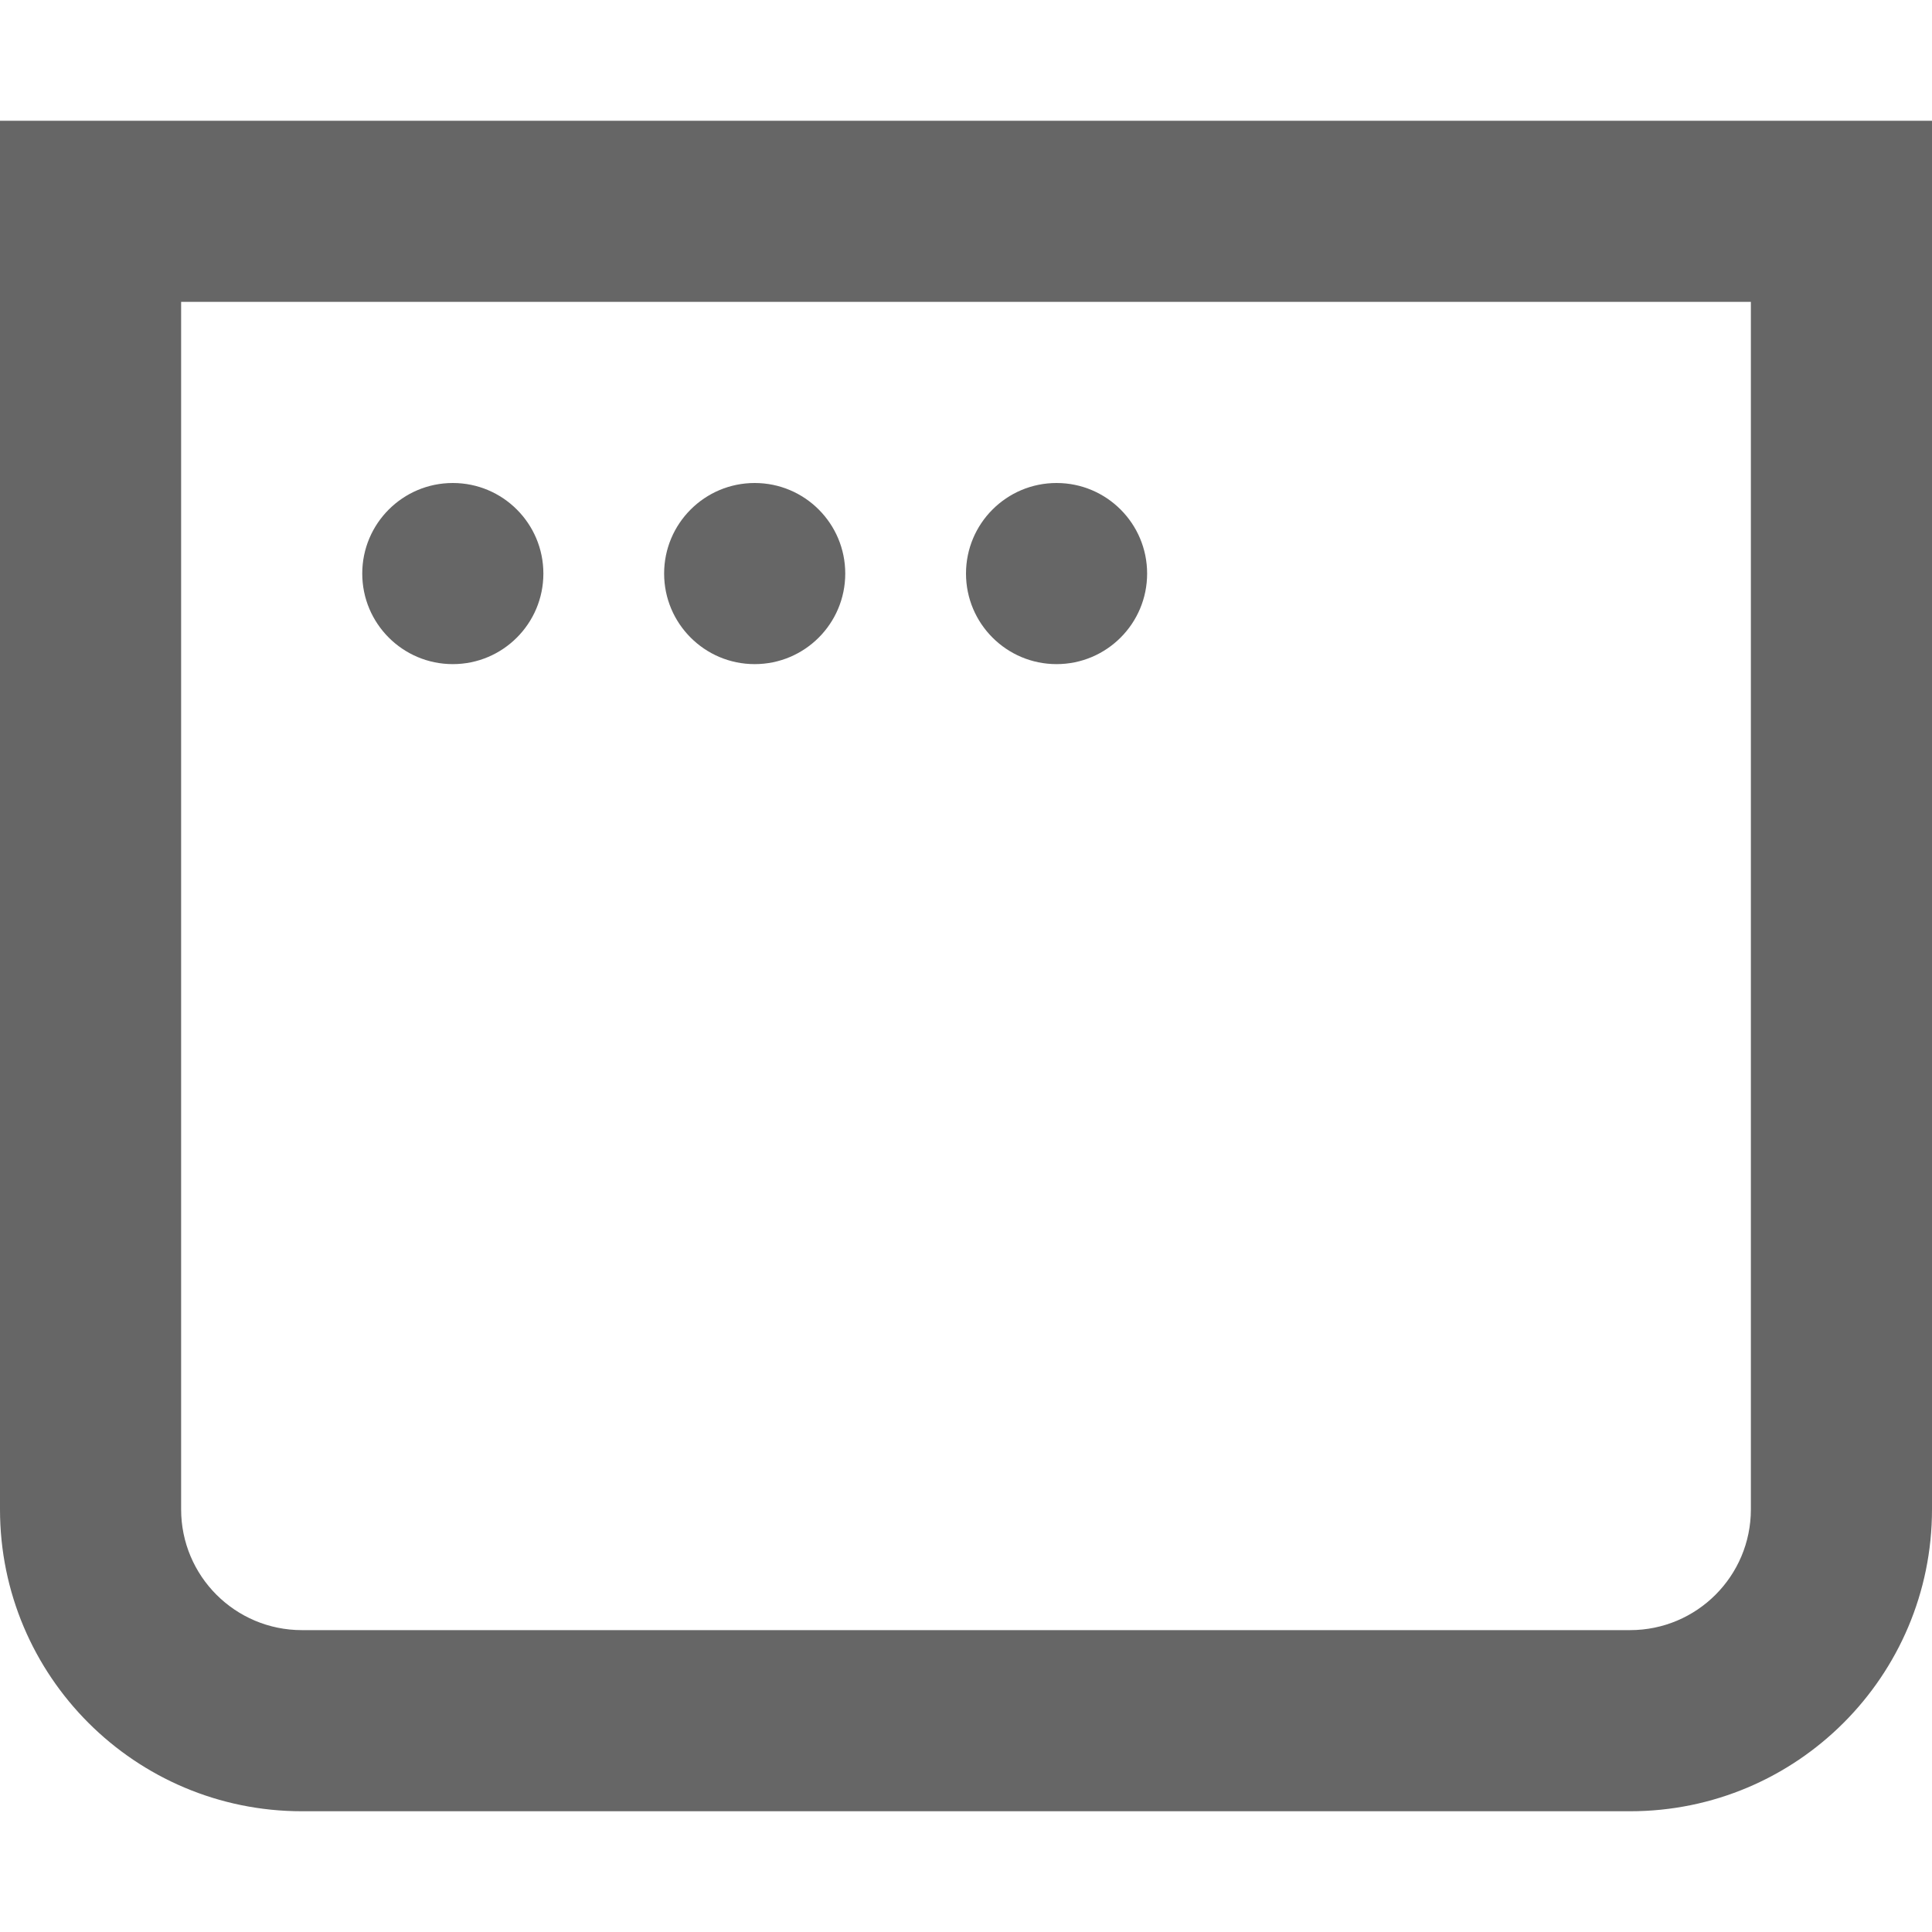
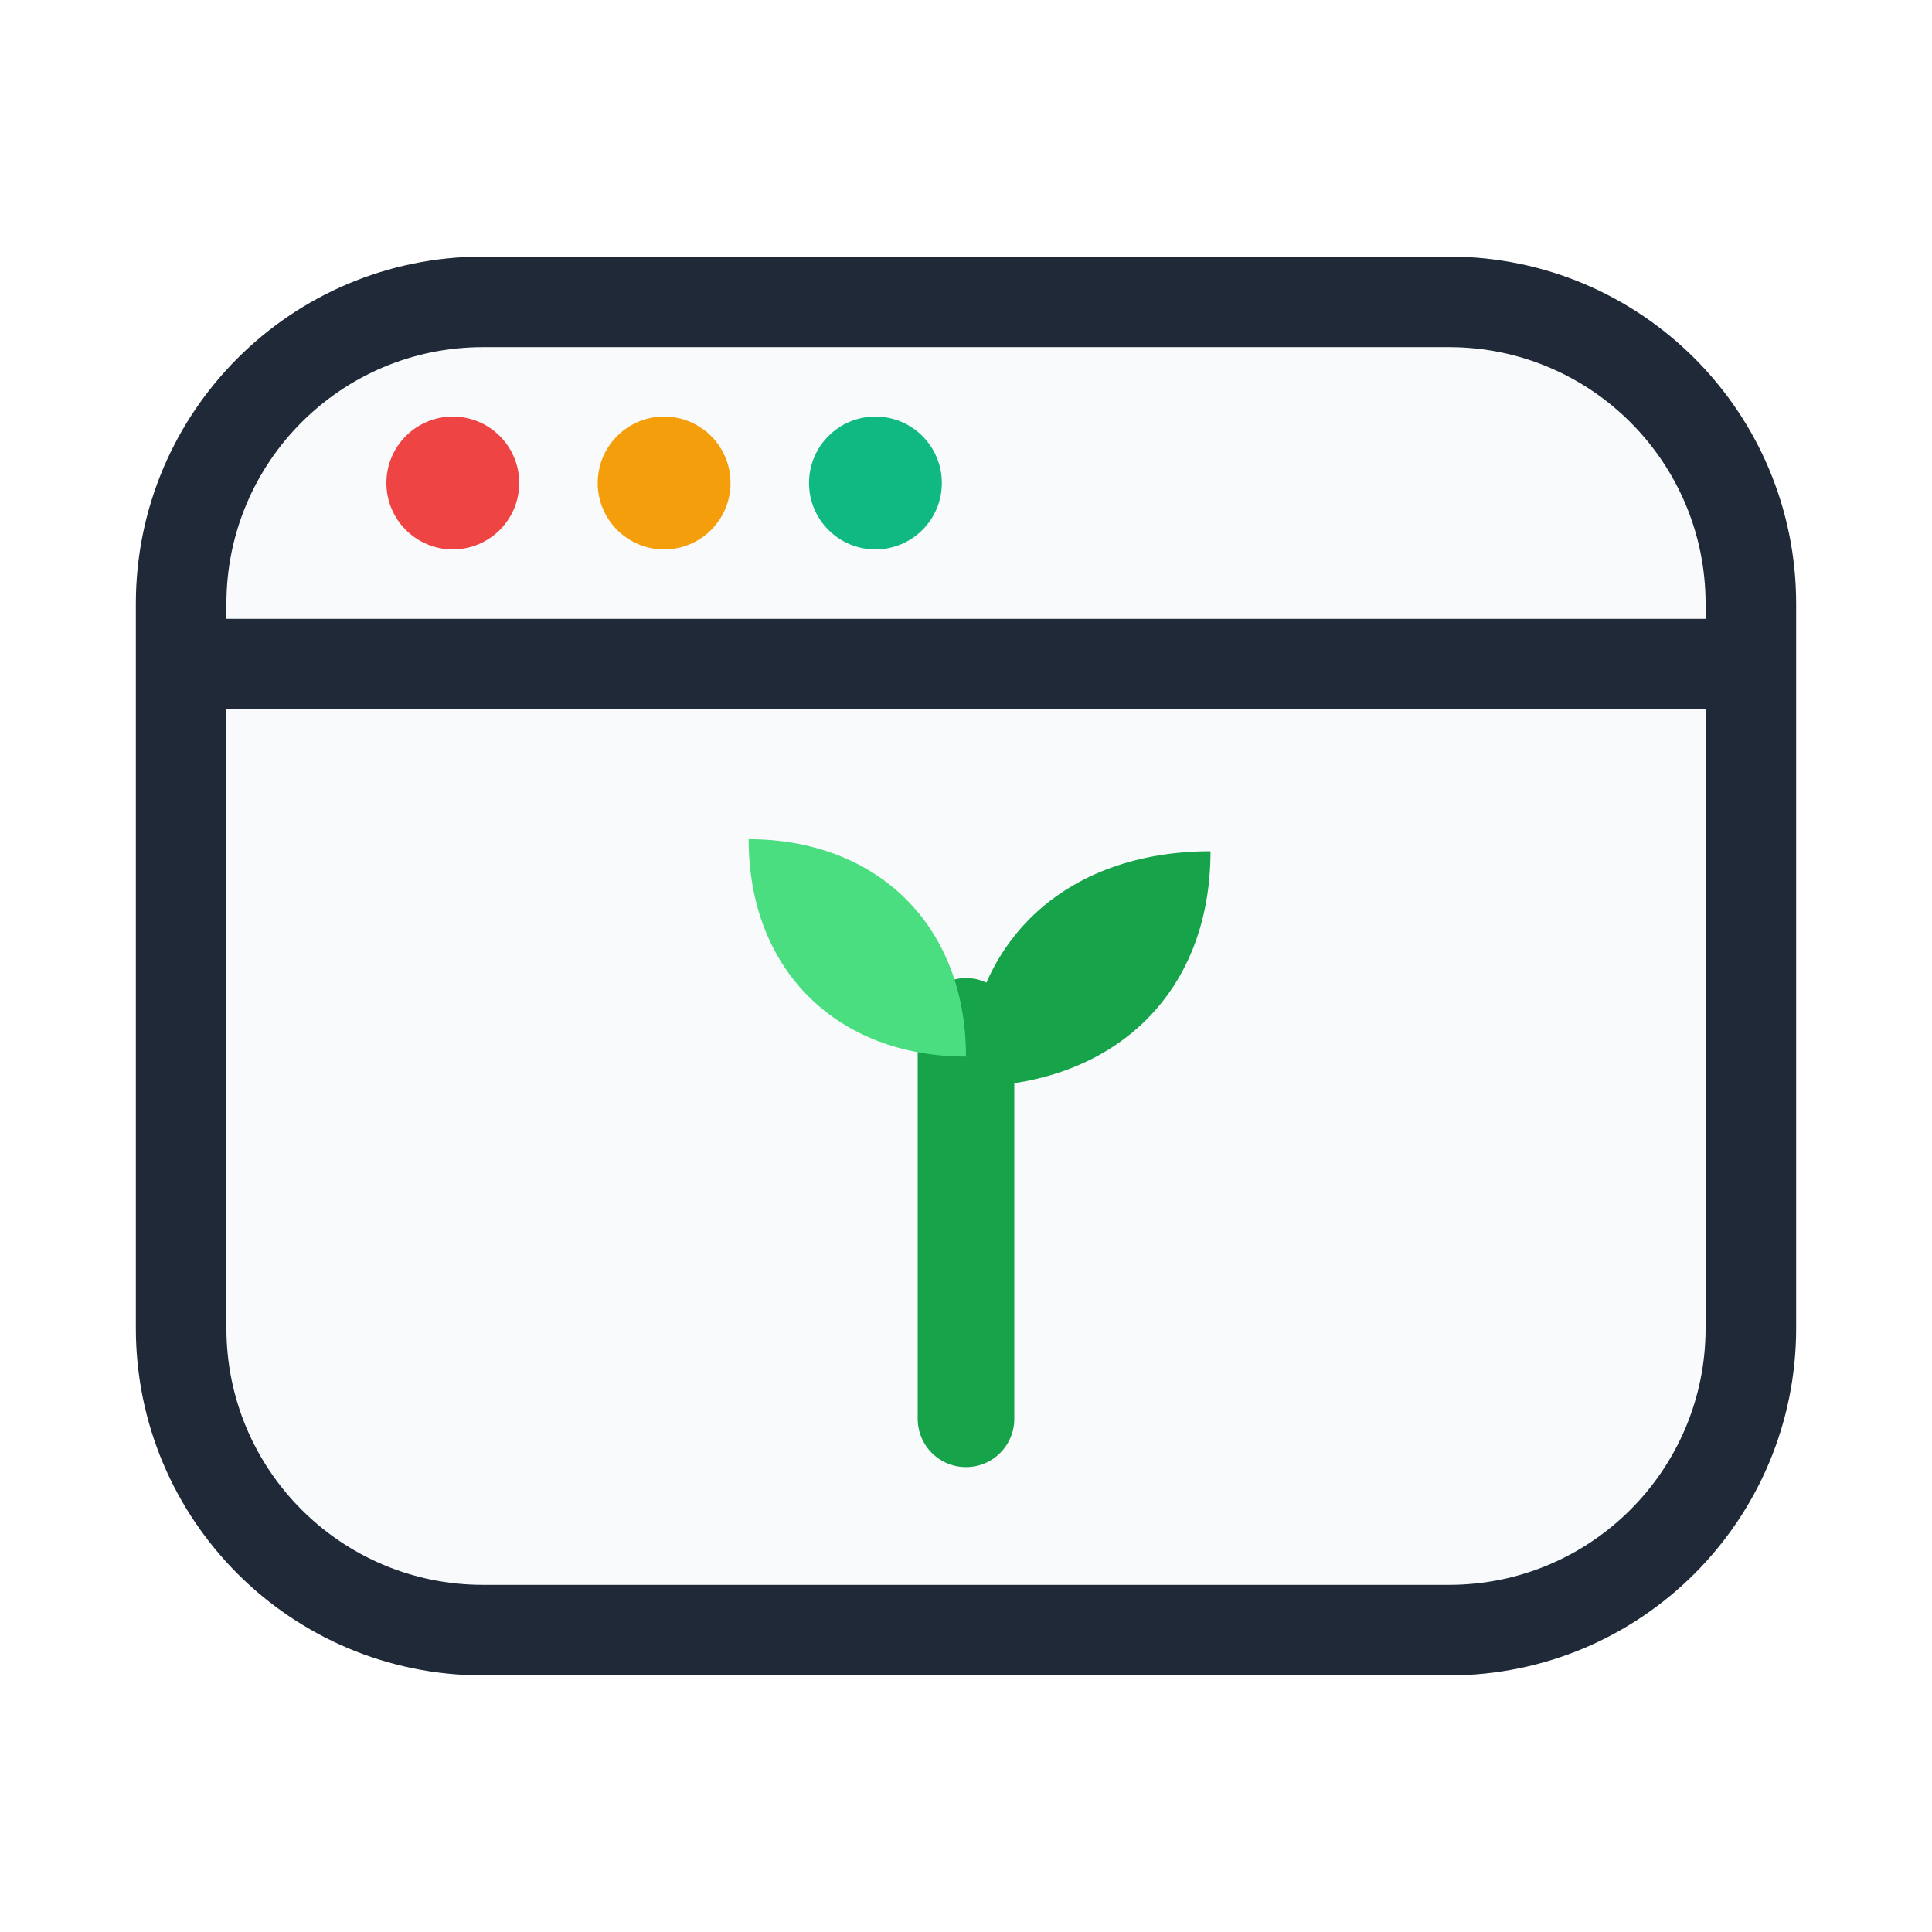
- <svg xmlns="http://www.w3.org/2000/svg" fill="none" viewBox="0 0 16 16">
-   <path fill-rule="evenodd" clip-rule="evenodd" d="M1.5 2.5h13v10a1 1 0 0 1-1 1h-11a1 1 0 0 1-1-1zM0 1h16v11.5a2.5 2.5 0 0 1-2.5 2.5h-11A2.5 2.5 0 0 1 0 12.5zm3.75 4.5a.75.75 0 1 0 0-1.5.75.75 0 0 0 0 1.5M7 4.75a.75.75 0 1 1-1.5 0 .75.75 0 0 1 1.5 0m1.75.75a.75.75 0 1 0 0-1.5.75.75 0 0 0 0 1.5" fill="#666" />
+ <svg xmlns="http://www.w3.org/2000/svg" viewBox="0 0 64 64" fill="none">
+   <rect x="6" y="10" width="52" height="44" rx="10" fill="#F8FAFC" stroke="#1F2937" stroke-width="3" />
+   <path d="M6 22h52" stroke="#1F2937" stroke-width="3" />
+   <circle cx="15" cy="16" r="2.2" fill="#EF4444" />
+   <circle cx="22" cy="16" r="2.2" fill="#F59E0B" />
+   <circle cx="29" cy="16" r="2.2" fill="#10B981" />
+   <path d="M32 47v-13" stroke="#16A34A" stroke-width="3.2" stroke-linecap="round" />
+   <path d="M32 36c0-4.8 3.3-7.8 8.1-7.8 0 4.8-3.3 7.8-8.1 7.8Z" fill="#16A34A" />
+   <path d="M32 35c0-4.4-3-7.2-7.2-7.2 0 4.4 3 7.2 7.2 7.2Z" fill="#4ADE80" />
</svg>
